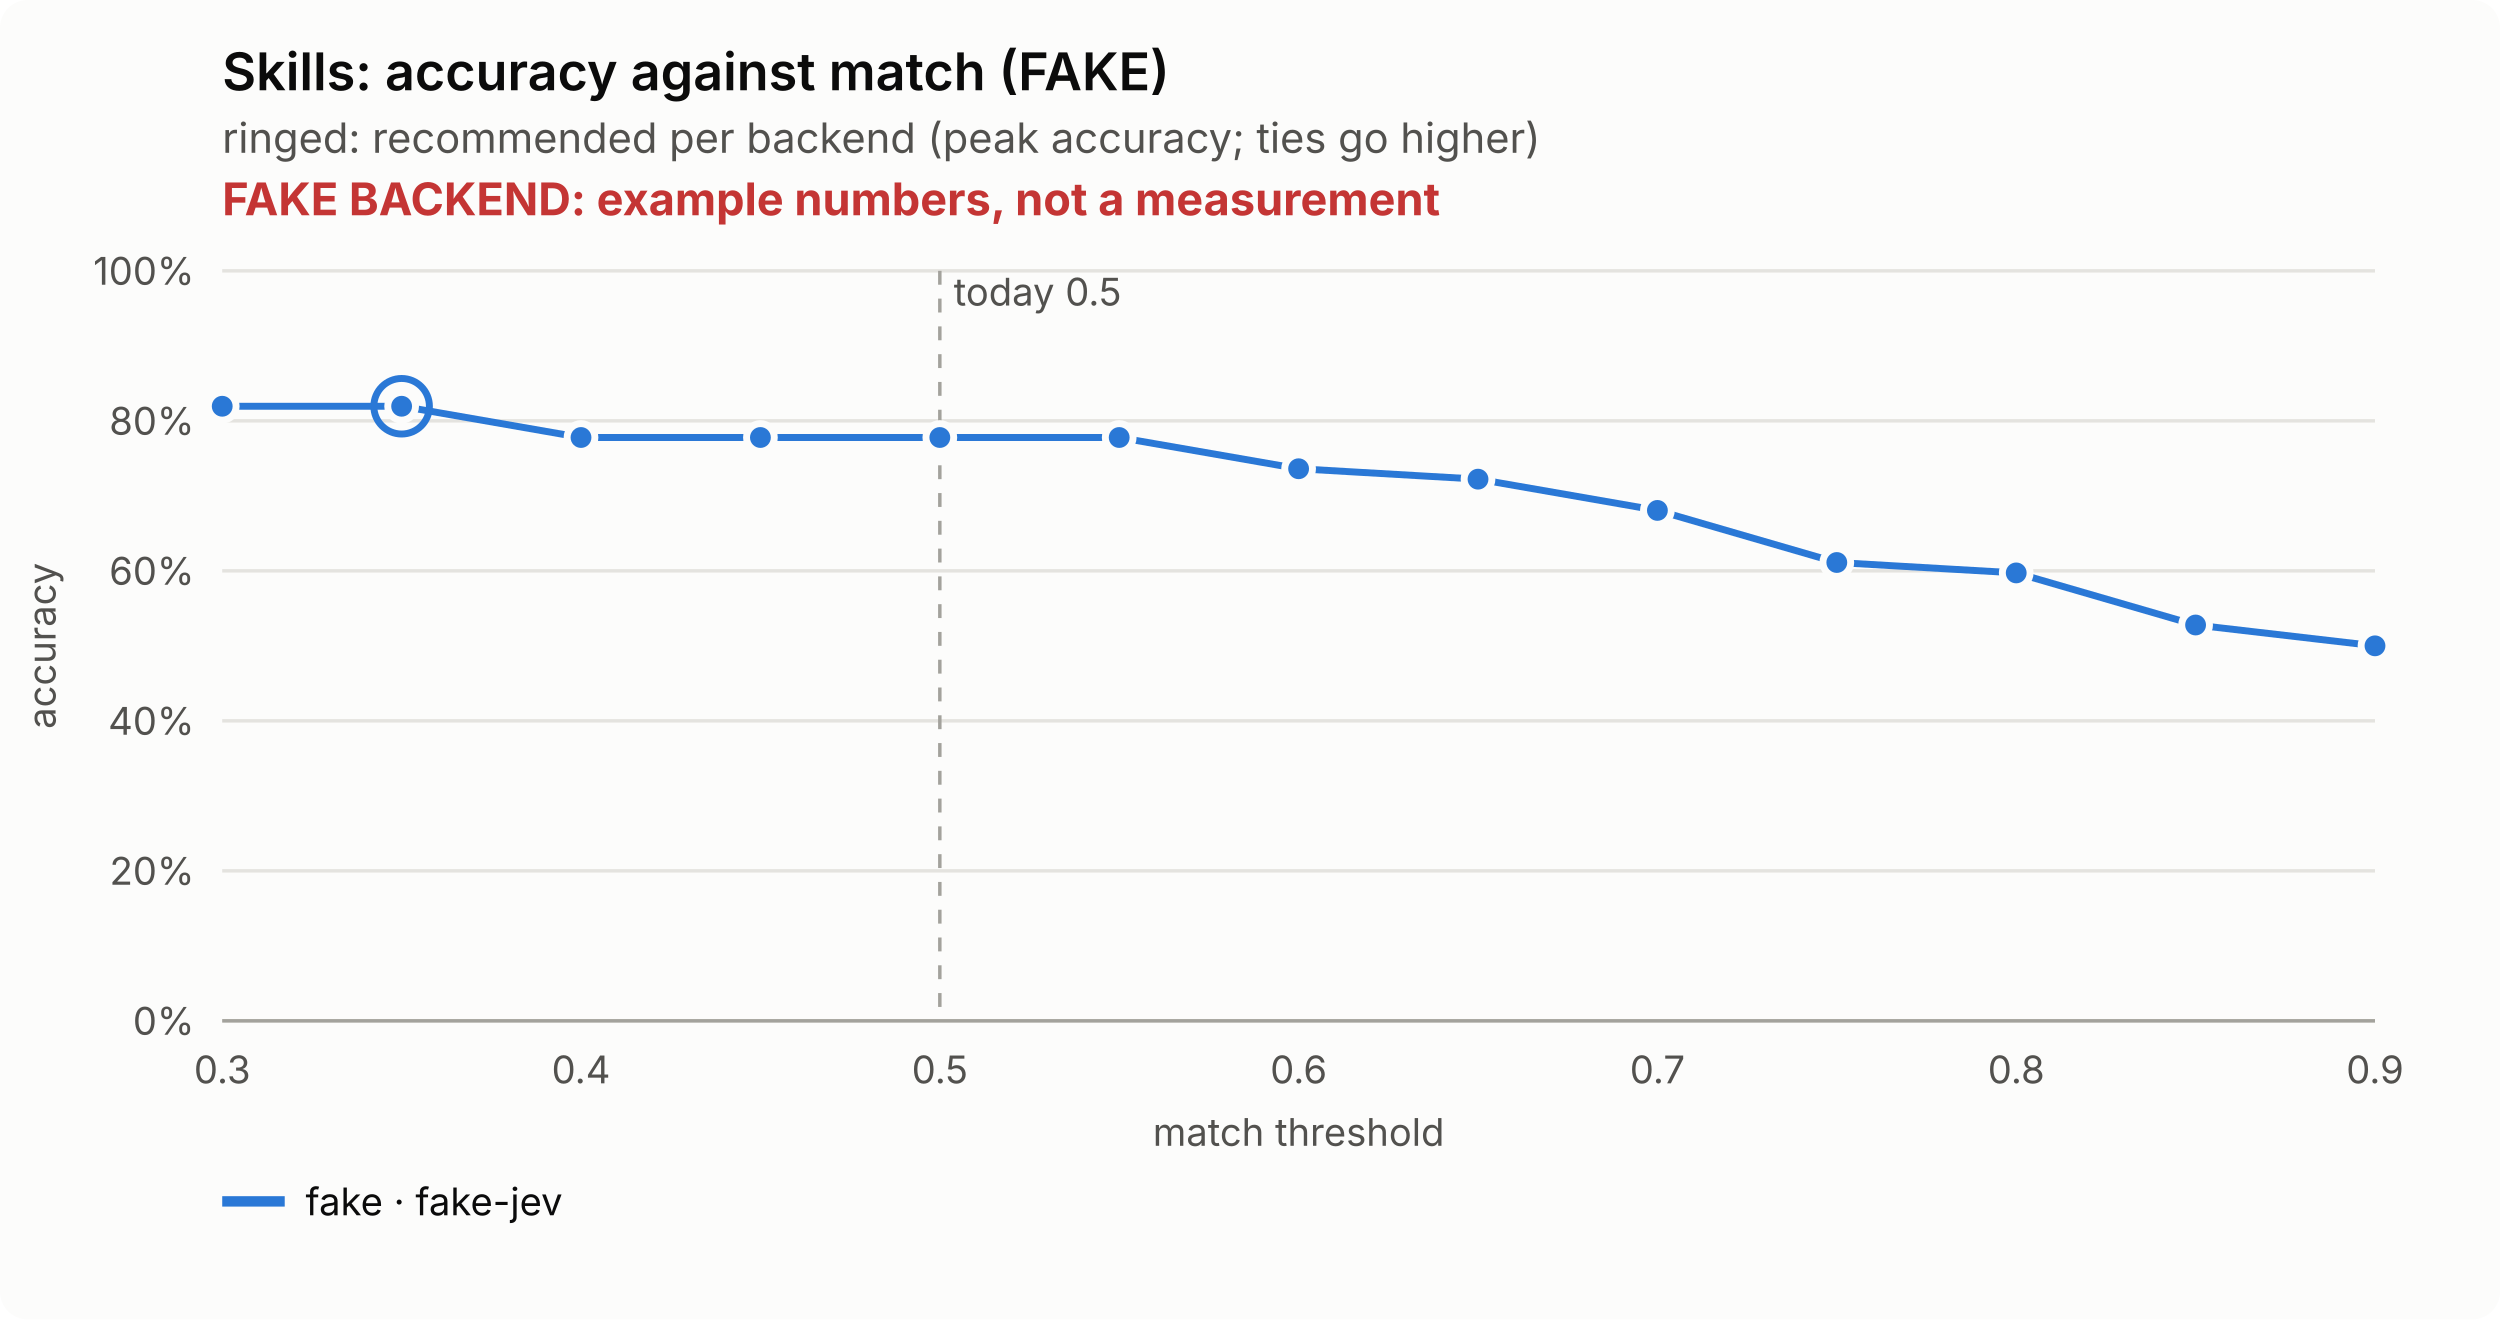
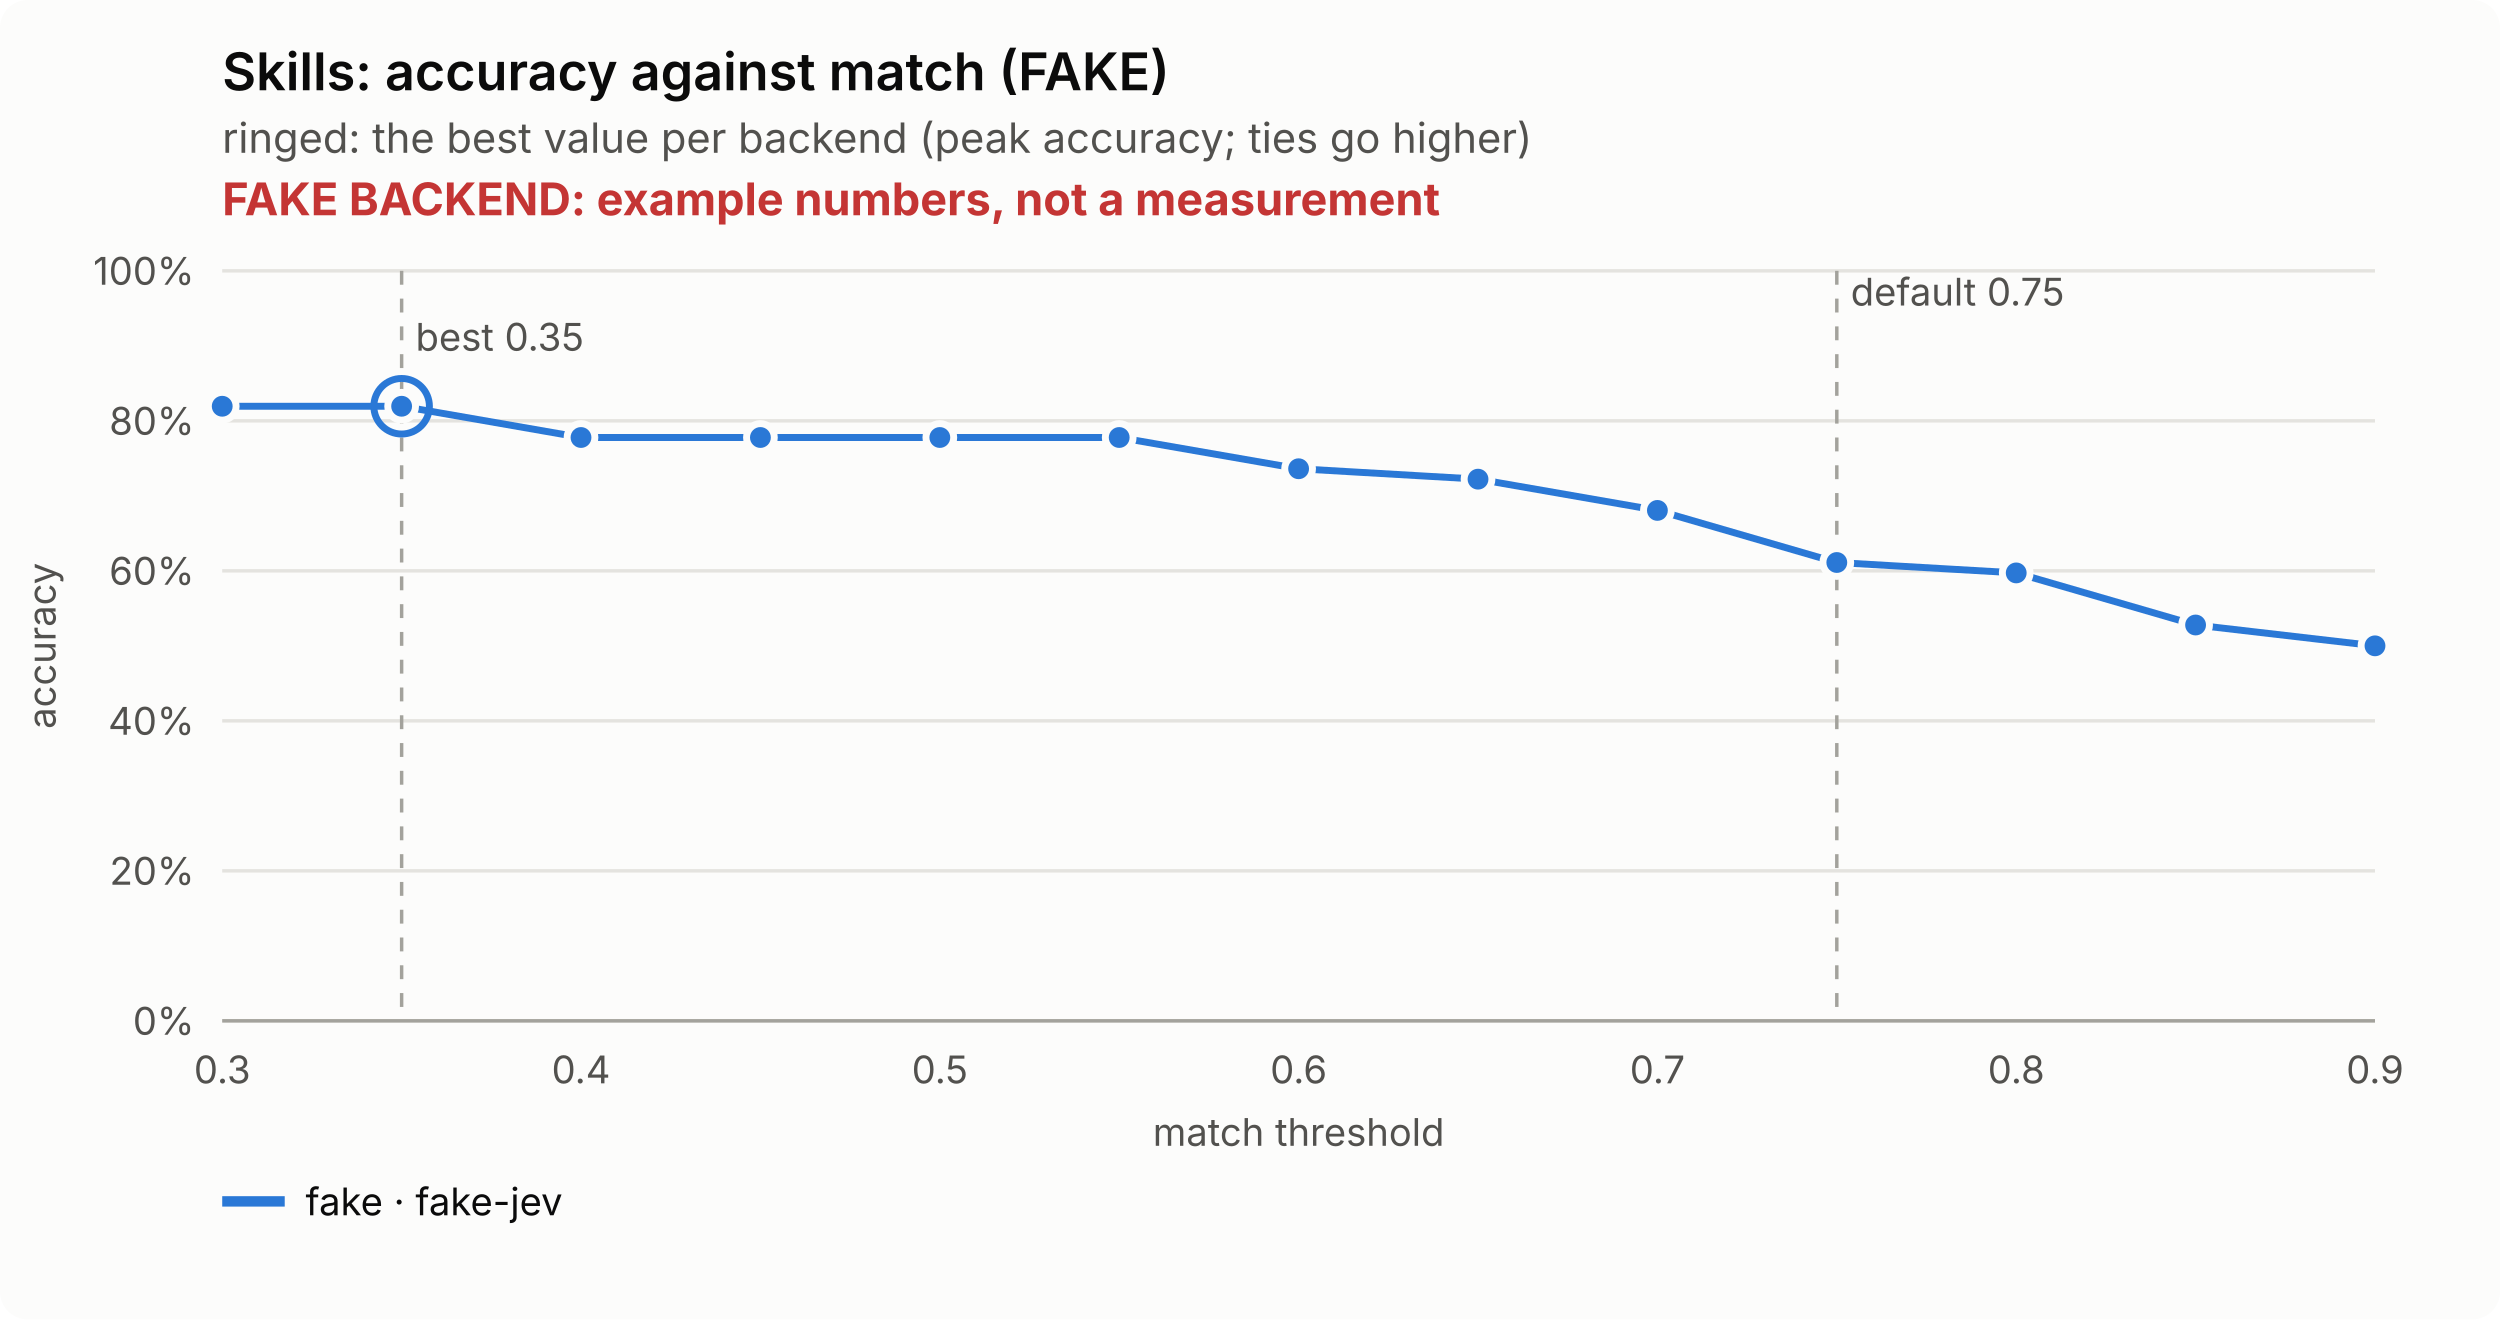
<svg xmlns="http://www.w3.org/2000/svg" viewBox="0 0 720 380" width="720" height="380" role="img" aria-label="Skills: accuracy against match (FAKE)">
  <style>
text{font-family:system-ui,-apple-system,"Segoe UI",sans-serif}
.t{font-size:15px;font-weight:600}.st{font-size:12px}.ax{font-size:11px}.lab{font-size:11px}
.g,.a,.guide{stroke-width:1}.guide{stroke-dasharray:4 4}.fake{font-size:13px;font-weight:700}
.bg{fill:#fcfcfb}.dot{stroke:#fcfcfb}text{fill:#0b0b0b}.st,.ax{fill:#52514e}.g{stroke:#e4e3df}.a,.guide{stroke:#a3a29c}.l1{stroke:#2a78d6}.d1{fill:#2a78d6}.fake{fill:#c43534}
@media (prefers-color-scheme: dark){.bg{fill:#1a1a19}.dot{stroke:#1a1a19}text{fill:#f0efec}.st,.ax{fill:#c3c2b7}.g{stroke:#353532}.a,.guide{stroke:#6b6a64}.l1{stroke:#3987e5}.d1{fill:#3987e5}.fake{fill:#e66767}}
</style>
  <rect width="720" height="380" rx="8" class="bg" />
  <text class="t" x="64" y="26">Skills: accuracy against match (FAKE)</text>
-   <text class="st" x="64" y="44">ringed: recommended per backend (peak accuracy; ties go higher)</text>
+   <text class="st" x="64" y="44">ringed: the best value per backend (peak accuracy; ties go higher)</text>
  <text class="fake" x="64" y="62">FAKE BACKEND: example numbers, not a measurement</text>
  <line class="g" x1="64" x2="684" y1="294" y2="294" />
  <text class="ax" x="56" y="298" text-anchor="end">0%</text>
  <line class="g" x1="64" x2="684" y1="250.8" y2="250.8" />
  <text class="ax" x="56" y="254.8" text-anchor="end">20%</text>
  <line class="g" x1="64" x2="684" y1="207.6" y2="207.6" />
  <text class="ax" x="56" y="211.6" text-anchor="end">40%</text>
  <line class="g" x1="64" x2="684" y1="164.4" y2="164.4" />
  <text class="ax" x="56" y="168.4" text-anchor="end">60%</text>
  <line class="g" x1="64" x2="684" y1="121.2" y2="121.2" />
  <text class="ax" x="56" y="125.2" text-anchor="end">80%</text>
  <line class="g" x1="64" x2="684" y1="78" y2="78" />
  <text class="ax" x="56" y="82" text-anchor="end">100%</text>
  <text class="ax" x="64" y="312" text-anchor="middle">0.3</text>
  <text class="ax" x="167.33" y="312" text-anchor="middle">0.4</text>
  <text class="ax" x="270.67" y="312" text-anchor="middle">0.5</text>
  <text class="ax" x="374" y="312" text-anchor="middle">0.6</text>
  <text class="ax" x="477.33" y="312" text-anchor="middle">0.7</text>
  <text class="ax" x="580.67" y="312" text-anchor="middle">0.8</text>
  <text class="ax" x="684" y="312" text-anchor="middle">0.9</text>
  <line class="a" x1="64" x2="684" y1="294" y2="294" />
  <text class="ax" x="374" y="330" text-anchor="middle">match threshold</text>
  <text class="ax" transform="translate(16 186) rotate(-90)" text-anchor="middle">accuracy</text>
-   <line class="guide" x1="270.67" x2="270.67" y1="78" y2="294" />
-   <text class="ax" x="274.67" y="88">today 0.5</text>
+   <line class="guide" x1="529" x2="529" y1="78" y2="294" />
+   <text class="ax" x="533" y="88">default 0.75</text>
+   <line class="guide" x1="115.67" x2="115.67" y1="78" y2="294" />
+   <text class="ax" x="119.67" y="101">best 0.35</text>
  <polyline class="l1" fill="none" stroke-width="2" stroke-linejoin="round" points="64,117 115.67,117 167.33,126 219,126 270.67,126 322.33,126 374,135 425.67,138 477.33,147 529,162 580.67,165 632.33,180 684,186" />
  <circle class="d1 dot" cx="64" cy="117" r="4" stroke-width="2" />
  <circle class="d1 dot" cx="115.67" cy="117" r="4" stroke-width="2" />
  <circle class="d1 dot" cx="167.33" cy="126" r="4" stroke-width="2" />
  <circle class="d1 dot" cx="219" cy="126" r="4" stroke-width="2" />
  <circle class="d1 dot" cx="270.67" cy="126" r="4" stroke-width="2" />
  <circle class="d1 dot" cx="322.33" cy="126" r="4" stroke-width="2" />
  <circle class="d1 dot" cx="374" cy="135" r="4" stroke-width="2" />
  <circle class="d1 dot" cx="425.67" cy="138" r="4" stroke-width="2" />
  <circle class="d1 dot" cx="477.33" cy="147" r="4" stroke-width="2" />
  <circle class="d1 dot" cx="529" cy="162" r="4" stroke-width="2" />
  <circle class="d1 dot" cx="580.67" cy="165" r="4" stroke-width="2" />
  <circle class="d1 dot" cx="632.33" cy="180" r="4" stroke-width="2" />
  <circle class="d1 dot" cx="684" cy="186" r="4" stroke-width="2" />
  <circle class="l1" cx="115.67" cy="117" r="8" fill="none" stroke-width="2" />
  <line x1="64" x2="82" y1="346" y2="346" class="l1" stroke-width="3" />
  <text class="lab" x="88" y="350">fake · fake-jev</text>
</svg>
